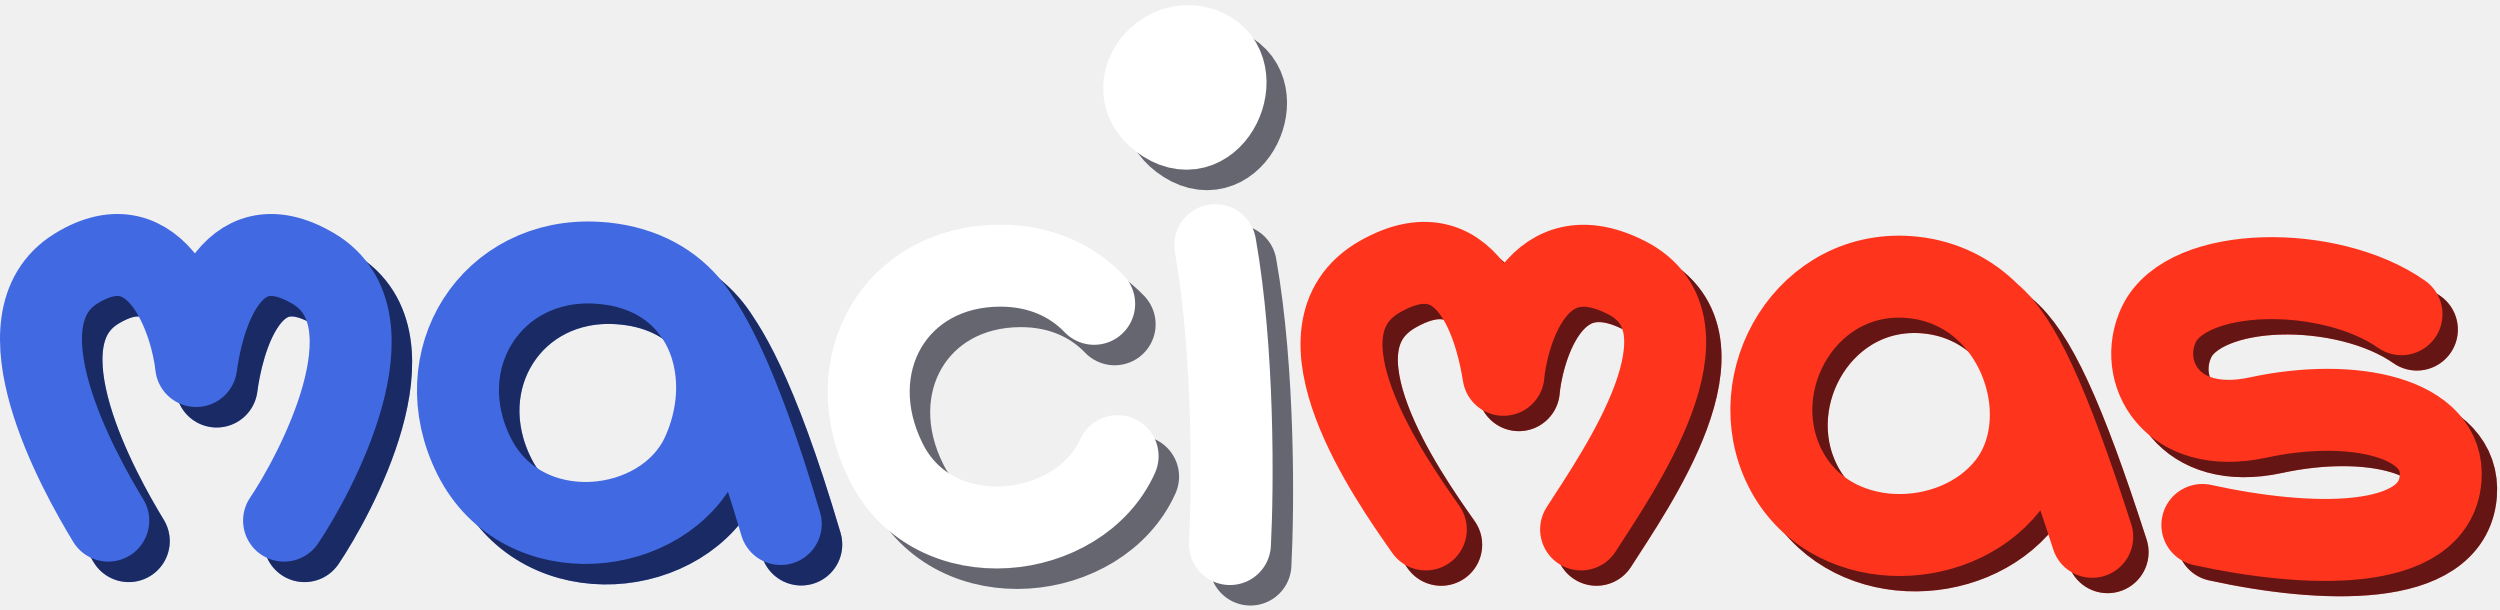
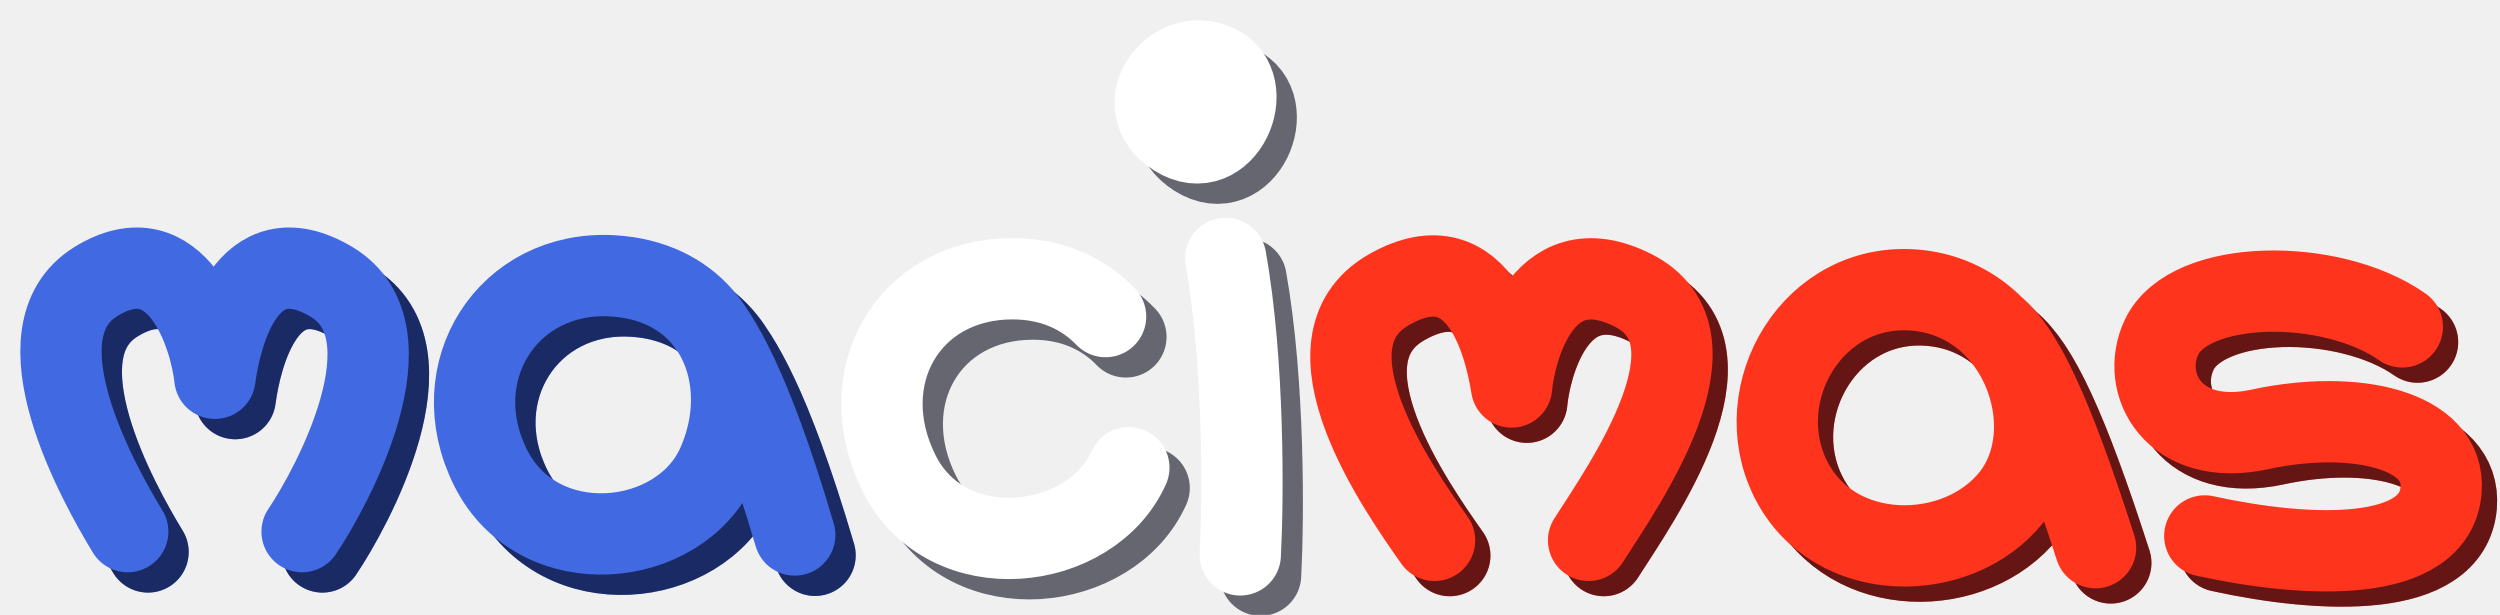
- <svg xmlns="http://www.w3.org/2000/svg" width="488" height="119" viewBox="0 0 488 119" fill="none">
-   <path d="M281.32 106.34C274.405 96.5 253.903 67.472 272.403 56.972C290.903 46.472 295.5 70 296.477 76.162C297 70 301.905 47.79 320.405 57.145C338.905 66.5 318.905 95 311.633 106.34M432.903 105.472C453.403 109.972 478.205 110.853 479.403 96.472C480.403 84.472 462.274 80.5 443.774 84.5C426.774 88.176 420.036 75.5 424.405 66.33C429.905 54.785 457.774 54.5 471.774 64.33M391.405 64.33C400.292 73.305 402.261 88.459 394.905 97.785C384.405 111.099 359.905 111.285 351.405 94.285C342.905 77.285 355.905 55.005 376.405 57.145C382.543 57.786 387.606 60.493 391.405 64.33ZM391.405 64.33C397.071 68.982 402.774 81 411.405 107.785" stroke="#FF341C" stroke-width="16" stroke-linecap="round" stroke-linejoin="round" />
-   <path d="M281.32 106.34C274.405 96.5 253.903 67.472 272.403 56.972C290.903 46.472 295.5 70 296.477 76.162C297 70 301.905 47.79 320.405 57.145C338.905 66.5 318.905 95 311.633 106.34M432.903 105.472C453.403 109.972 478.205 110.853 479.403 96.472C480.403 84.472 462.274 80.5 443.774 84.5C426.774 88.176 420.036 75.5 424.405 66.33C429.905 54.785 457.774 54.5 471.774 64.33M391.405 64.33C400.292 73.305 402.261 88.459 394.905 97.785C384.405 111.099 359.905 111.285 351.405 94.285C342.905 77.285 355.905 55.005 376.405 57.145C382.543 57.786 387.606 60.493 391.405 64.33ZM391.405 64.33C397.071 68.982 402.774 81 411.405 107.785" stroke="#000011" stroke-opacity="0.6" stroke-width="16" stroke-linecap="round" stroke-linejoin="round" />
-   <path d="M222.156 93.039C214.72 109.628 186.404 113.061 176.965 94.183C167.527 75.306 178.682 55.857 199.275 55.857C207.03 55.857 213.244 58.777 217.58 63.304M244.086 110.2C244.658 99.332 244.886 72.446 241.225 51.853M239.405 13.786C230.905 9.839 221.905 21.74 231.405 27.785C240.905 33.831 247.905 17.732 239.405 13.786Z" stroke="white" stroke-width="16" stroke-linecap="round" stroke-linejoin="round" />
-   <path d="M222.156 93.039C214.72 109.628 186.404 113.061 176.965 94.183C167.527 75.306 178.682 55.857 199.275 55.857C207.03 55.857 213.244 58.777 217.58 63.304M244.086 110.2C244.658 99.332 244.886 72.446 241.225 51.853M239.405 13.786C230.905 9.839 221.905 21.74 231.405 27.785C240.905 33.831 247.905 17.732 239.405 13.786Z" stroke="#000011" stroke-opacity="0.6" stroke-width="16" stroke-linecap="round" stroke-linejoin="round" />
-   <path d="M138.171 63.293C144.658 70.728 145.793 82.139 141.163 92.467C133.727 109.056 105.983 111.917 96.544 93.039C87.105 74.162 99.976 54.074 120.57 55.285C128.342 55.742 134.239 58.787 138.171 63.293ZM138.171 63.293C141.266 67.107 147.405 75.785 156.405 106.286M25.136 105.624C19.274 96 2.774 66.358 18.839 56.429C34.905 46.5 41.405 67 42.293 75.446C43.405 67 48.405 46.5 65.175 56.429C81.945 66.358 65.274 97 59.45 105.624" stroke="#4169E1" stroke-width="16" stroke-linecap="round" stroke-linejoin="round" />
-   <path d="M138.171 63.293C144.658 70.728 145.793 82.139 141.163 92.467C133.727 109.056 105.983 111.917 96.544 93.039C87.105 74.162 99.976 54.074 120.57 55.285C128.342 55.742 134.239 58.787 138.171 63.293ZM138.171 63.293C141.266 67.107 147.405 75.785 156.405 106.286M25.136 105.624C19.274 96 2.774 66.358 18.839 56.429C34.905 46.5 41.405 67 42.293 75.446C43.405 67 48.405 46.5 65.175 56.429C81.945 66.358 65.274 97 59.45 105.624" stroke="#000011" stroke-opacity="0.6" stroke-width="16" stroke-linecap="round" stroke-linejoin="round" />
-   <path d="M218.156 89.039C210.72 105.628 182.404 109.061 172.965 90.183C163.527 71.306 174.682 51.857 195.275 51.857C203.03 51.857 209.244 54.777 213.58 59.304M240.086 106.2C240.658 95.332 240.886 68.446 237.225 47.853M235.405 9.785C226.905 5.839 217.905 17.74 227.405 23.785C236.905 29.831 243.905 13.732 235.405 9.785Z" stroke="white" stroke-width="16" stroke-linecap="round" stroke-linejoin="round" />
-   <path d="M278.32 103.34C271.405 93.5 250.903 64.472 269.403 53.972C287.903 43.472 292.5 67 293.477 73.162C294 67 298.905 44.79 317.405 54.145C335.905 63.5 315.905 92 308.633 103.34M429.903 102.472C450.403 106.972 475.205 107.853 476.403 93.472C477.403 81.472 459.274 77.5 440.774 81.5C423.774 85.176 417.036 72.5 421.405 63.33C426.905 51.785 454.774 51.5 468.774 61.33M388.405 61.33C397.292 70.305 399.261 85.459 391.905 94.785C381.405 108.099 356.905 108.285 348.405 91.285C339.905 74.285 352.905 52.005 373.405 54.145C379.543 54.786 384.606 57.493 388.405 61.33ZM388.405 61.33C394.071 65.982 399.774 78 408.405 104.785" stroke="#FF341C" stroke-width="16" stroke-linecap="round" stroke-linejoin="round" />
-   <path d="M134.171 59.293C140.658 66.728 141.793 78.139 137.163 88.467C129.727 105.056 101.983 107.917 92.544 89.039C83.105 70.162 95.976 50.074 116.57 51.285C124.342 51.742 130.239 54.787 134.171 59.293ZM134.171 59.293C137.266 63.107 143.405 71.785 152.405 102.286M21.136 101.624C15.274 92 -1.226 62.358 14.839 52.429C30.905 42.5 37.405 63 38.293 71.446C39.405 63 44.405 42.5 61.175 52.429C77.945 62.358 61.274 93 55.45 101.624" stroke="#4169E1" stroke-width="16" stroke-linecap="round" stroke-linejoin="round" />
+ <svg xmlns="http://www.w3.org/2000/svg" width="492" height="121" viewBox="0 0 492 121" fill="none">
+   <g clip-path="url(#clip0_638_29)">
+     <path d="M285.32 109.34C278.405 99.5 257.903 70.472 276.403 59.972C294.903 49.472 299.5 73 300.477 79.162C301 73 305.905 50.79 324.405 60.145C342.905 69.5 322.905 98 315.633 109.34M436.903 108.472C457.403 112.972 482.205 113.853 483.403 99.472C484.403 87.472 466.274 83.5 447.774 87.5C430.774 91.176 424.036 78.5 428.405 69.33C433.905 57.785 461.774 57.5 475.774 67.33M395.405 67.33C404.292 76.305 406.261 91.459 398.905 100.785C388.405 114.099 363.905 114.285 355.405 97.285C346.905 80.285 359.905 58.005 380.405 60.145C386.543 60.786 391.606 63.493 395.405 67.33ZM395.405 67.33C401.071 71.982 406.774 84 415.405 110.785" stroke="#FF341C" stroke-width="16" stroke-linecap="round" stroke-linejoin="round" />
+     <path d="M285.32 109.34C278.405 99.5 257.903 70.472 276.403 59.972C294.903 49.472 299.5 73 300.477 79.162C301 73 305.905 50.79 324.405 60.145C342.905 69.5 322.905 98 315.633 109.34M436.903 108.472C457.403 112.972 482.205 113.853 483.403 99.472C484.403 87.472 466.274 83.5 447.774 87.5C430.774 91.176 424.036 78.5 428.405 69.33C433.905 57.785 461.774 57.5 475.774 67.33M395.405 67.33C404.292 76.305 406.261 91.459 398.905 100.785C388.405 114.099 363.905 114.285 355.405 97.285C346.905 80.285 359.905 58.005 380.405 60.145C386.543 60.786 391.606 63.493 395.405 67.33ZM395.405 67.33C401.071 71.982 406.774 84 415.405 110.785" stroke="#000011" stroke-opacity="0.6" stroke-width="16" stroke-linecap="round" stroke-linejoin="round" />
+     <path d="M226.156 96.039C218.72 112.628 190.404 116.061 180.965 97.183C171.527 78.306 182.682 58.857 203.275 58.857C211.03 58.857 217.244 61.777 221.58 66.305M248.086 113.2C248.658 102.332 248.886 75.446 245.225 54.853M243.405 16.785C234.905 12.839 225.905 24.74 235.405 30.785C244.905 36.831 251.905 20.732 243.405 16.785Z" stroke="white" stroke-width="16" stroke-linecap="round" stroke-linejoin="round" />
+     <path d="M226.156 96.039C218.72 112.628 190.404 116.061 180.965 97.183C171.527 78.306 182.682 58.857 203.275 58.857C211.03 58.857 217.244 61.777 221.58 66.305M248.086 113.2C248.658 102.332 248.886 75.446 245.225 54.853M243.405 16.785C234.905 12.839 225.905 24.74 235.405 30.785C244.905 36.831 251.905 20.732 243.405 16.785Z" stroke="#000011" stroke-opacity="0.6" stroke-width="16" stroke-linecap="round" stroke-linejoin="round" />
+     <path d="M142.171 66.293C148.658 73.728 149.793 85.139 145.163 95.467C137.727 112.056 109.983 114.917 100.544 96.039C91.105 77.162 103.976 57.074 124.57 58.285C132.342 58.742 138.239 61.787 142.171 66.293ZM142.171 66.293C145.266 70.107 151.405 78.785 160.405 109.286M29.136 108.624C23.274 99 6.774 69.358 22.839 59.429C38.905 49.5 45.405 70 46.293 78.446C47.405 70 52.405 49.5 69.175 59.429C85.945 69.358 69.274 100 63.45 108.624" stroke="#4169E1" stroke-width="16" stroke-linecap="round" stroke-linejoin="round" />
+     <path d="M142.171 66.293C148.658 73.728 149.793 85.139 145.163 95.467C137.727 112.056 109.983 114.917 100.544 96.039C91.105 77.162 103.976 57.074 124.57 58.285C132.342 58.742 138.239 61.787 142.171 66.293ZM142.171 66.293C145.266 70.107 151.405 78.785 160.405 109.286M29.136 108.624C23.274 99 6.774 69.358 22.839 59.429C38.905 49.5 45.405 70 46.293 78.446C47.405 70 52.405 49.5 69.175 59.429C85.945 69.358 69.274 100 63.45 108.624" stroke="#000011" stroke-opacity="0.6" stroke-width="16" stroke-linecap="round" stroke-linejoin="round" />
+     <path d="M222.156 92.039C214.72 108.628 186.404 112.061 176.965 93.183C167.527 74.306 178.682 54.857 199.275 54.857C207.03 54.857 213.244 57.777 217.58 62.304M244.086 109.2C244.658 98.332 244.886 71.446 241.225 50.853M239.405 12.786C230.905 8.839 221.905 20.74 231.405 26.785C240.905 32.831 247.905 16.732 239.405 12.786Z" stroke="white" stroke-width="16" stroke-linecap="round" stroke-linejoin="round" />
+     <path d="M282.32 106.34C275.405 96.5 254.903 67.472 273.403 56.972C291.903 46.472 296.5 70 297.477 76.162C298 70 302.905 47.79 321.405 57.145C339.905 66.5 319.905 95 312.633 106.34M433.903 105.472C454.403 109.972 479.205 110.853 480.403 96.472C481.403 84.472 463.274 80.5 444.774 84.5C427.774 88.176 421.036 75.5 425.405 66.33C430.905 54.785 458.774 54.5 472.774 64.33M392.405 64.33C401.292 73.305 403.261 88.459 395.905 97.785C385.405 111.099 360.905 111.285 352.405 94.285C343.905 77.285 356.905 55.005 377.405 57.145C383.543 57.786 388.606 60.493 392.405 64.33ZM392.405 64.33C398.071 68.982 403.774 81 412.405 107.785" stroke="#FF341C" stroke-width="16" stroke-linecap="round" stroke-linejoin="round" />
+     <path d="M138.171 62.293C144.658 69.728 145.793 81.139 141.163 91.467C133.727 108.056 105.983 110.917 96.544 92.039C87.105 73.162 99.976 53.074 120.57 54.285C128.342 54.742 134.239 57.787 138.171 62.293ZM138.171 62.293C141.266 66.107 147.405 74.785 156.405 105.286M25.136 104.624C19.274 95 2.774 65.358 18.839 55.429C34.905 45.5 41.405 66 42.293 74.446C43.405 66 48.405 45.5 65.175 55.429C81.945 65.358 65.274 96 59.45 104.624" stroke="#4169E1" stroke-width="16" stroke-linecap="round" stroke-linejoin="round" />
+   </g>
+   <defs>
+     <clipPath id="clip0_638_29">
+       <rect width="492" height="121" fill="white" />
+     </clipPath>
+   </defs>
</svg>
